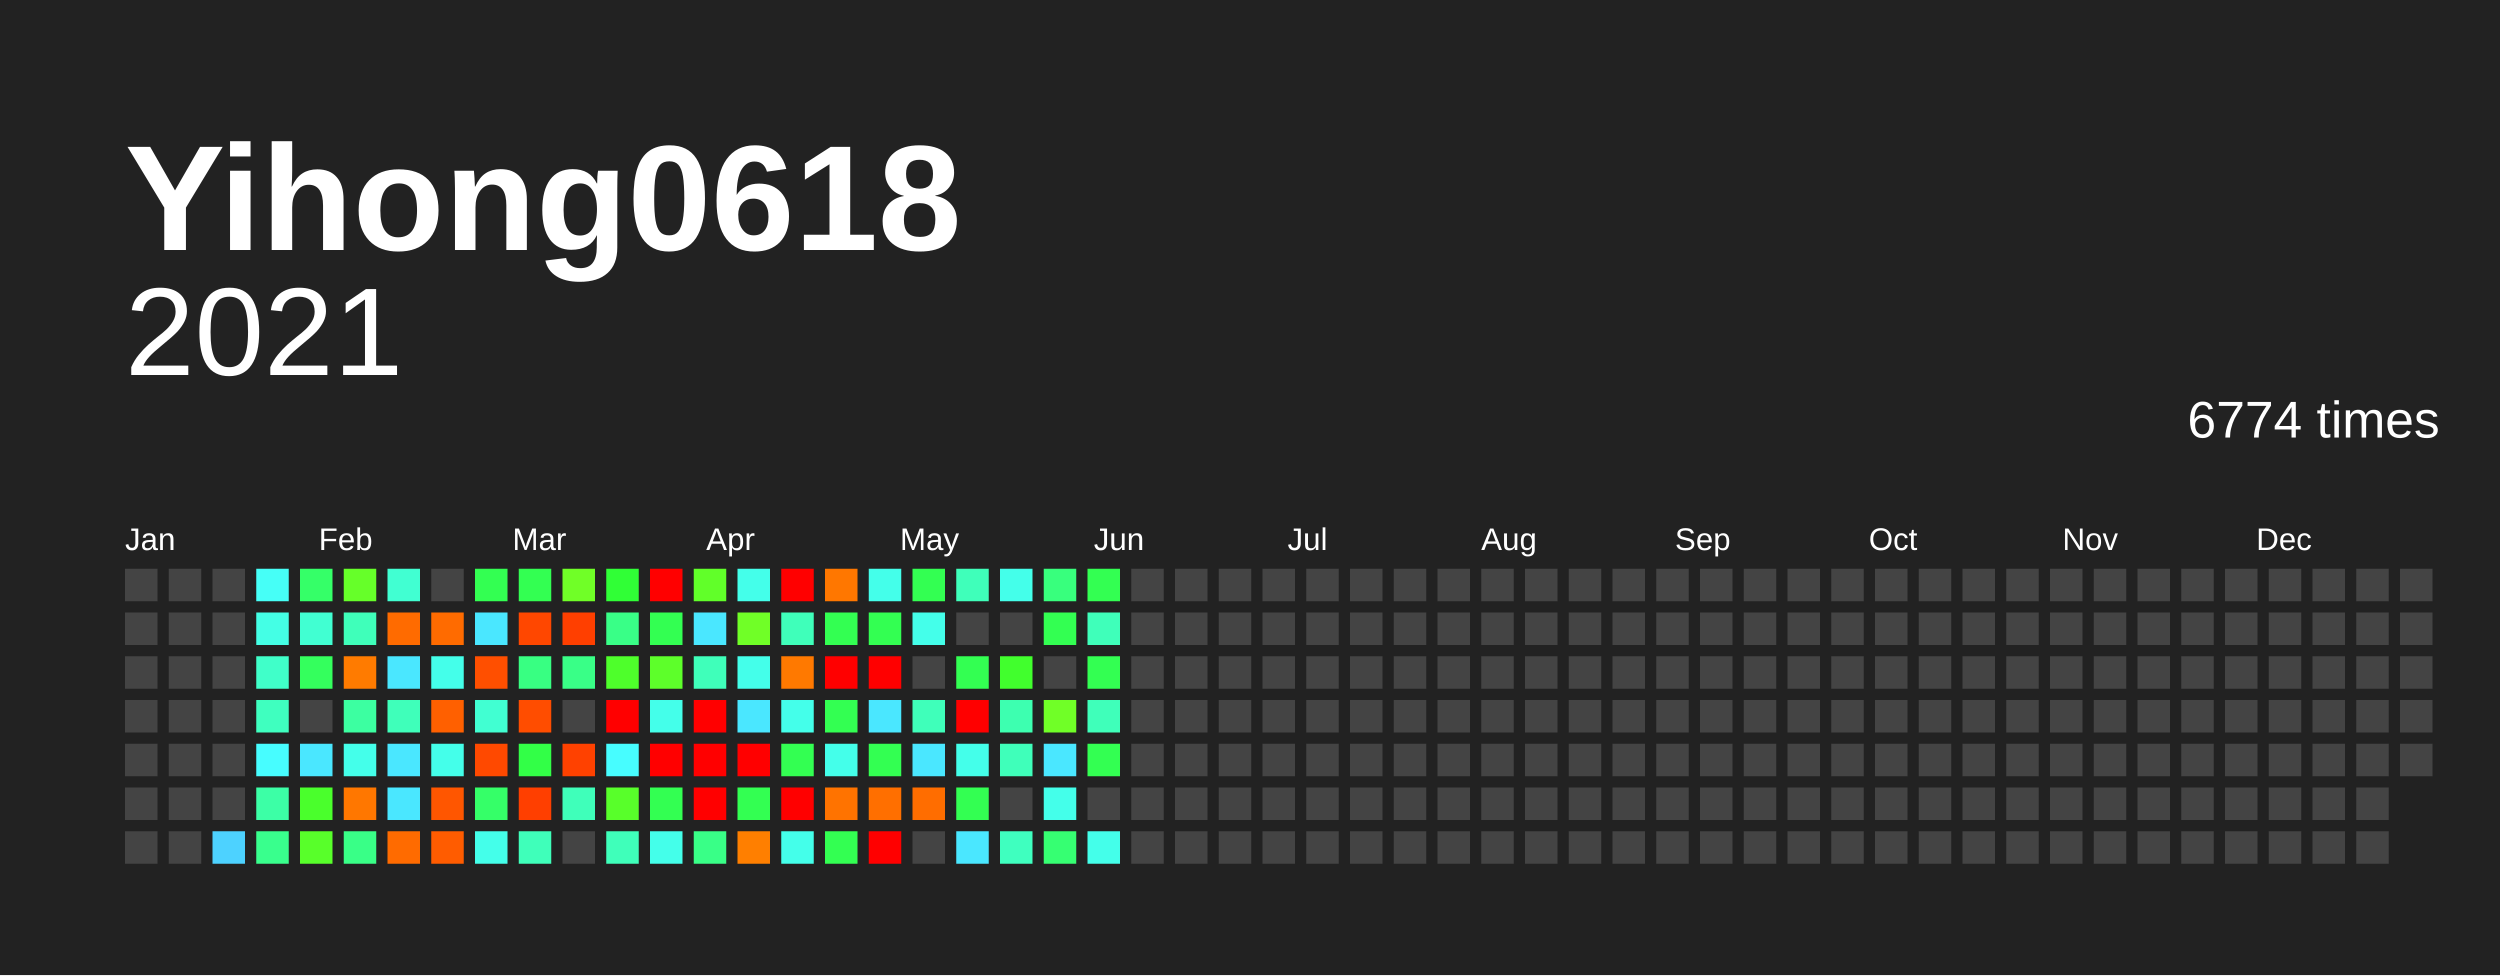
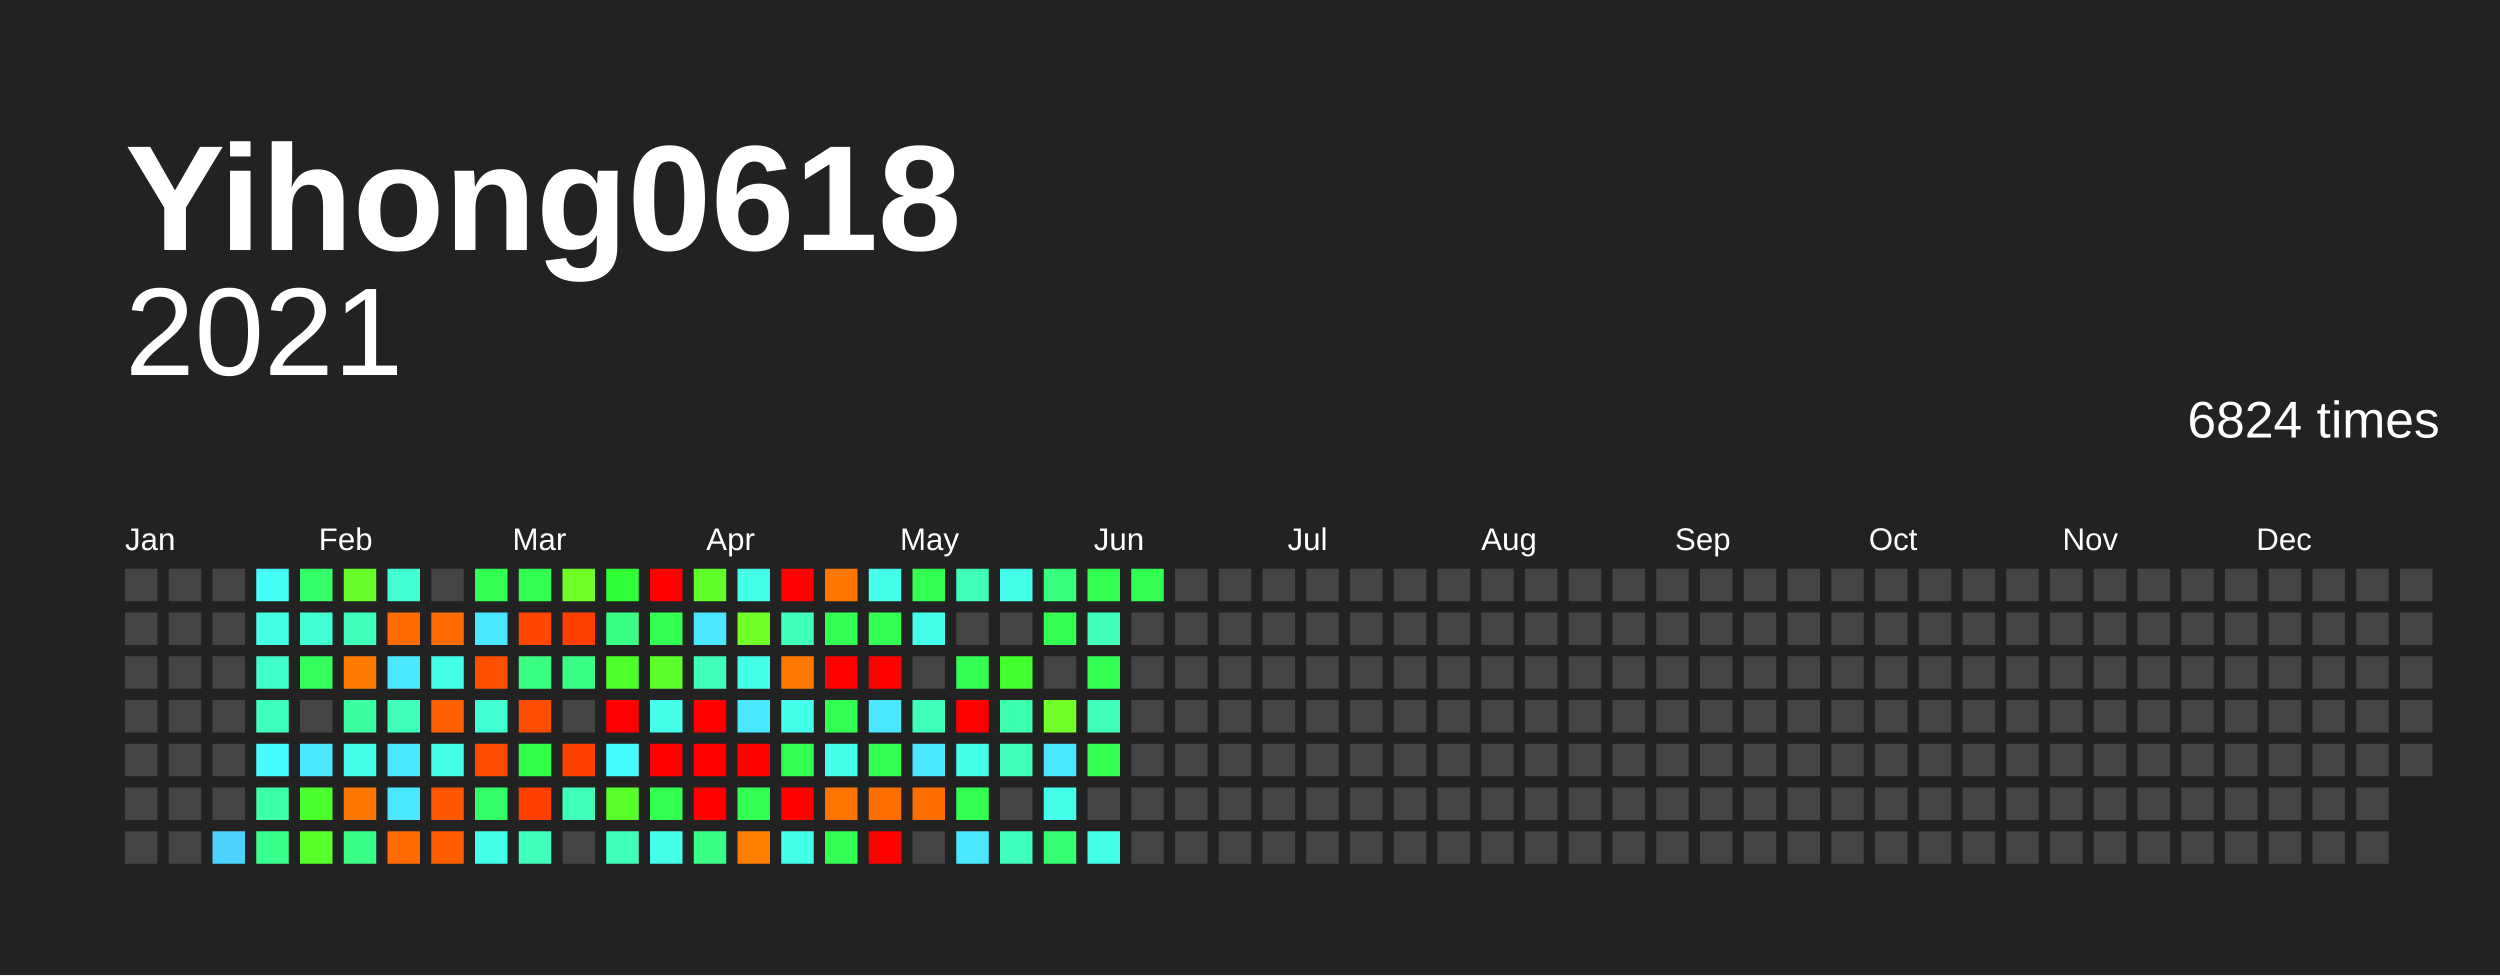
<svg xmlns="http://www.w3.org/2000/svg" baseProfile="full" height="78mm" version="1.1" viewBox="0,0,200,78" width="200mm">
  <defs />
  <rect fill="#222222" height="78" width="200" x="0" y="0" />
  <text fill="#FFFFFF" style="font-size:12px; font-family:Arial; font-weight:bold;" x="10" y="20">Yihong0618</text>
  <text alignment-baseline="hanging" fill="#FFFFFF" style="font-size:10.0px; font-family:Arial;" x="10" y="30">2021</text>
-   <text alignment-baseline="hanging" fill="#FFFFFF" style="font-size:4.125px; font-family:Arial;" x="175" y="35">6774 times</text>
+   <text alignment-baseline="hanging" fill="#FFFFFF" style="font-size:4.125px; font-family:Arial;" x="175" y="35">6824 times</text>
  <text fill="#FFFFFF" style="font-size:2.5px; font-family:Arial" x="10.0" y="44">Jan</text>
  <text fill="#FFFFFF" style="font-size:2.5px; font-family:Arial" x="25.5" y="44">Feb</text>
  <text fill="#FFFFFF" style="font-size:2.5px; font-family:Arial" x="41.0" y="44">Mar</text>
  <text fill="#FFFFFF" style="font-size:2.5px; font-family:Arial" x="56.5" y="44">Apr</text>
  <text fill="#FFFFFF" style="font-size:2.5px; font-family:Arial" x="72.0" y="44">May</text>
  <text fill="#FFFFFF" style="font-size:2.5px; font-family:Arial" x="87.5" y="44">Jun</text>
  <text fill="#FFFFFF" style="font-size:2.5px; font-family:Arial" x="103.0" y="44">Jul</text>
  <text fill="#FFFFFF" style="font-size:2.5px; font-family:Arial" x="118.5" y="44">Aug</text>
  <text fill="#FFFFFF" style="font-size:2.5px; font-family:Arial" x="134.0" y="44">Sep</text>
  <text fill="#FFFFFF" style="font-size:2.5px; font-family:Arial" x="149.5" y="44">Oct</text>
  <text fill="#FFFFFF" style="font-size:2.5px; font-family:Arial" x="165.0" y="44">Nov</text>
  <text fill="#FFFFFF" style="font-size:2.5px; font-family:Arial" x="180.5" y="44">Dec</text>
  <rect fill="#444444" height="2.6" width="2.6" x="10.0" y="45.5" />
  <rect fill="#444444" height="2.6" width="2.6" x="10.0" y="49.0" />
  <rect fill="#444444" height="2.6" width="2.6" x="10.0" y="52.5" />
  <rect fill="#444444" height="2.6" width="2.6" x="10.0" y="56.0" />
  <rect fill="#444444" height="2.6" width="2.6" x="10.0" y="59.5" />
  <rect fill="#444444" height="2.6" width="2.6" x="10.0" y="63.0" />
  <rect fill="#444444" height="2.6" width="2.6" x="10.0" y="66.5" />
  <rect fill="#444444" height="2.6" width="2.6" x="13.5" y="45.5" />
  <rect fill="#444444" height="2.6" width="2.6" x="13.5" y="49.0" />
  <rect fill="#444444" height="2.6" width="2.6" x="13.5" y="52.5" />
  <rect fill="#444444" height="2.6" width="2.6" x="13.5" y="56.0" />
  <rect fill="#444444" height="2.6" width="2.6" x="13.5" y="59.5" />
  <rect fill="#444444" height="2.6" width="2.6" x="13.5" y="63.0" />
  <rect fill="#444444" height="2.6" width="2.6" x="13.5" y="66.5" />
  <rect fill="#444444" height="2.6" width="2.6" x="17.0" y="45.5" />
  <rect fill="#444444" height="2.6" width="2.6" x="17.0" y="49.0" />
  <rect fill="#444444" height="2.6" width="2.6" x="17.0" y="52.5" />
  <rect fill="#444444" height="2.6" width="2.6" x="17.0" y="56.0" />
  <rect fill="#444444" height="2.6" width="2.6" x="17.0" y="59.5" />
  <rect fill="#444444" height="2.6" width="2.6" x="17.0" y="63.0" />
  <rect fill="#4dd2ff" height="2.6" width="2.6" x="17.0" y="66.5" />
  <rect fill="#46fff7" height="2.6" width="2.6" x="20.5" y="45.5" />
  <rect fill="#44ffe5" height="2.6" width="2.6" x="20.5" y="49.0" />
  <rect fill="#40ffc9" height="2.6" width="2.6" x="20.5" y="52.5" />
  <rect fill="#3fffbf" height="2.6" width="2.6" x="20.5" y="56.0" />
  <rect fill="#47fdff" height="2.6" width="2.6" x="20.5" y="59.5" />
  <rect fill="#3cffa6" height="2.6" width="2.6" x="20.5" y="63.0" />
  <rect fill="#39ff8d" height="2.6" width="2.6" x="20.5" y="66.5" />
  <rect fill="#35ff68" height="2.6" width="2.6" x="24.0" y="45.5" />
  <rect fill="#41ffd2" height="2.6" width="2.6" x="24.0" y="49.0" />
  <rect fill="#34ff5d" height="2.6" width="2.6" x="24.0" y="52.5" />
  <rect fill="#444444" height="2.6" width="2.6" x="24.0" y="56.0" />
  <rect fill="#4ae7ff" height="2.6" width="2.6" x="24.0" y="59.5" />
  <rect fill="#4aff2c" height="2.6" width="2.6" x="24.0" y="63.0" />
  <rect fill="#58ff2a" height="2.6" width="2.6" x="24.0" y="66.5" />
  <rect fill="#66ff29" height="2.6" width="2.6" x="27.5" y="45.5" />
  <rect fill="#3fffba" height="2.6" width="2.6" x="27.5" y="49.0" />
  <rect fill="#ff7b00" height="2.6" width="2.6" x="27.5" y="52.5" />
  <rect fill="#3cffa1" height="2.6" width="2.6" x="27.5" y="56.0" />
  <rect fill="#44ffea" height="2.6" width="2.6" x="27.5" y="59.5" />
  <rect fill="#ff7700" height="2.6" width="2.6" x="27.5" y="63.0" />
  <rect fill="#39ff87" height="2.6" width="2.6" x="27.5" y="66.5" />
  <rect fill="#41ffd2" height="2.6" width="2.6" x="31.0" y="45.5" />
  <rect fill="#ff6b00" height="2.6" width="2.6" x="31.0" y="49.0" />
  <rect fill="#4ae7ff" height="2.6" width="2.6" x="31.0" y="52.5" />
  <rect fill="#3fffba" height="2.6" width="2.6" x="31.0" y="56.0" />
  <rect fill="#4ae7ff" height="2.6" width="2.6" x="31.0" y="59.5" />
  <rect fill="#4ae7ff" height="2.6" width="2.6" x="31.0" y="63.0" />
  <rect fill="#ff6b00" height="2.6" width="2.6" x="31.0" y="66.5" />
  <rect fill="#444444" height="2.6" width="2.6" x="34.5" y="45.5" />
  <rect fill="#ff6b00" height="2.6" width="2.6" x="34.5" y="49.0" />
  <rect fill="#44ffea" height="2.6" width="2.6" x="34.5" y="52.5" />
  <rect fill="#ff6000" height="2.6" width="2.6" x="34.5" y="56.0" />
  <rect fill="#44ffea" height="2.6" width="2.6" x="34.5" y="59.5" />
  <rect fill="#ff5600" height="2.6" width="2.6" x="34.5" y="63.0" />
  <rect fill="#ff5c00" height="2.6" width="2.6" x="34.5" y="66.5" />
  <rect fill="#33ff52" height="2.6" width="2.6" x="38.0" y="45.5" />
  <rect fill="#4ae7ff" height="2.6" width="2.6" x="38.0" y="49.0" />
  <rect fill="#ff4f00" height="2.6" width="2.6" x="38.0" y="52.5" />
  <rect fill="#41ffd2" height="2.6" width="2.6" x="38.0" y="56.0" />
  <rect fill="#ff4900" height="2.6" width="2.6" x="38.0" y="59.5" />
  <rect fill="#35ff68" height="2.6" width="2.6" x="38.0" y="63.0" />
  <rect fill="#44ffea" height="2.6" width="2.6" x="38.0" y="66.5" />
  <rect fill="#33ff52" height="2.6" width="2.6" x="41.5" y="45.5" />
  <rect fill="#ff4700" height="2.6" width="2.6" x="41.5" y="49.0" />
  <rect fill="#38ff82" height="2.6" width="2.6" x="41.5" y="52.5" />
  <rect fill="#ff4d00" height="2.6" width="2.6" x="41.5" y="56.0" />
  <rect fill="#32ff47" height="2.6" width="2.6" x="41.5" y="59.5" />
  <rect fill="#ff3f00" height="2.6" width="2.6" x="41.5" y="63.0" />
  <rect fill="#3fffba" height="2.6" width="2.6" x="41.5" y="66.5" />
  <rect fill="#70ff27" height="2.6" width="2.6" x="45.0" y="45.5" />
  <rect fill="#ff3f00" height="2.6" width="2.6" x="45.0" y="49.0" />
  <rect fill="#39ff87" height="2.6" width="2.6" x="45.0" y="52.5" />
  <rect fill="#444444" height="2.6" width="2.6" x="45.0" y="56.0" />
  <rect fill="#ff4100" height="2.6" width="2.6" x="45.0" y="59.5" />
  <rect fill="#3fffba" height="2.6" width="2.6" x="45.0" y="63.0" />
  <rect fill="#444444" height="2.6" width="2.6" x="45.0" y="66.5" />
  <rect fill="#30ff36" height="2.6" width="2.6" x="48.5" y="45.5" />
  <rect fill="#39ff87" height="2.6" width="2.6" x="48.5" y="49.0" />
  <rect fill="#4eff2b" height="2.6" width="2.6" x="48.5" y="52.5" />
  <rect fill="red" height="2.6" width="2.6" x="48.5" y="56.0" />
  <rect fill="#47fdff" height="2.6" width="2.6" x="48.5" y="59.5" />
  <rect fill="#58ff2a" height="2.6" width="2.6" x="48.5" y="63.0" />
  <rect fill="#3fffba" height="2.6" width="2.6" x="48.5" y="66.5" />
  <rect fill="red" height="2.6" width="2.6" x="52.0" y="45.5" />
  <rect fill="#33ff52" height="2.6" width="2.6" x="52.0" y="49.0" />
  <rect fill="#5dff2a" height="2.6" width="2.6" x="52.0" y="52.5" />
  <rect fill="#44ffea" height="2.6" width="2.6" x="52.0" y="56.0" />
  <rect fill="red" height="2.6" width="2.6" x="52.0" y="59.5" />
  <rect fill="#33ff52" height="2.6" width="2.6" x="52.0" y="63.0" />
  <rect fill="#44ffea" height="2.6" width="2.6" x="52.0" y="66.5" />
  <rect fill="#61ff29" height="2.6" width="2.6" x="55.5" y="45.5" />
  <rect fill="#4ae7ff" height="2.6" width="2.6" x="55.5" y="49.0" />
  <rect fill="#3fffba" height="2.6" width="2.6" x="55.5" y="52.5" />
  <rect fill="red" height="2.6" width="2.6" x="55.5" y="56.0" />
  <rect fill="red" height="2.6" width="2.6" x="55.5" y="59.5" />
  <rect fill="red" height="2.6" width="2.6" x="55.5" y="63.0" />
  <rect fill="#39ff87" height="2.6" width="2.6" x="55.5" y="66.5" />
  <rect fill="#44ffea" height="2.6" width="2.6" x="59.0" y="45.5" />
  <rect fill="#70ff27" height="2.6" width="2.6" x="59.0" y="49.0" />
  <rect fill="#44ffea" height="2.6" width="2.6" x="59.0" y="52.5" />
  <rect fill="#4ae7ff" height="2.6" width="2.6" x="59.0" y="56.0" />
  <rect fill="red" height="2.6" width="2.6" x="59.0" y="59.5" />
  <rect fill="#33ff52" height="2.6" width="2.6" x="59.0" y="63.0" />
  <rect fill="#ff7f00" height="2.6" width="2.6" x="59.0" y="66.5" />
  <rect fill="red" height="2.6" width="2.6" x="62.5" y="45.5" />
  <rect fill="#3fffba" height="2.6" width="2.6" x="62.5" y="49.0" />
  <rect fill="#ff7900" height="2.6" width="2.6" x="62.5" y="52.5" />
  <rect fill="#44ffea" height="2.6" width="2.6" x="62.5" y="56.0" />
  <rect fill="#33ff52" height="2.6" width="2.6" x="62.5" y="59.5" />
  <rect fill="red" height="2.6" width="2.6" x="62.5" y="63.0" />
  <rect fill="#44ffea" height="2.6" width="2.6" x="62.5" y="66.5" />
  <rect fill="#ff7700" height="2.6" width="2.6" x="66.0" y="45.5" />
  <rect fill="#33ff52" height="2.6" width="2.6" x="66.0" y="49.0" />
  <rect fill="red" height="2.6" width="2.6" x="66.0" y="52.5" />
  <rect fill="#33ff52" height="2.6" width="2.6" x="66.0" y="56.0" />
  <rect fill="#44ffea" height="2.6" width="2.6" x="66.0" y="59.5" />
  <rect fill="#ff7300" height="2.6" width="2.6" x="66.0" y="63.0" />
  <rect fill="#33ff52" height="2.6" width="2.6" x="66.0" y="66.5" />
  <rect fill="#44ffea" height="2.6" width="2.6" x="69.5" y="45.5" />
  <rect fill="#33ff52" height="2.6" width="2.6" x="69.5" y="49.0" />
  <rect fill="red" height="2.6" width="2.6" x="69.5" y="52.5" />
  <rect fill="#4ae7ff" height="2.6" width="2.6" x="69.5" y="56.0" />
  <rect fill="#33ff52" height="2.6" width="2.6" x="69.5" y="59.5" />
  <rect fill="#ff6f00" height="2.6" width="2.6" x="69.5" y="63.0" />
  <rect fill="red" height="2.6" width="2.6" x="69.5" y="66.5" />
  <rect fill="#33ff52" height="2.6" width="2.6" x="73.0" y="45.5" />
  <rect fill="#44ffea" height="2.6" width="2.6" x="73.0" y="49.0" />
  <rect fill="#444444" height="2.6" width="2.6" x="73.0" y="52.5" />
  <rect fill="#3fffba" height="2.6" width="2.6" x="73.0" y="56.0" />
  <rect fill="#4ae7ff" height="2.6" width="2.6" x="73.0" y="59.5" />
  <rect fill="#ff6d00" height="2.6" width="2.6" x="73.0" y="63.0" />
  <rect fill="#444444" height="2.6" width="2.6" x="73.0" y="66.5" />
  <rect fill="#3fffba" height="2.6" width="2.6" x="76.5" y="45.5" />
  <rect fill="#444444" height="2.6" width="2.6" x="76.5" y="49.0" />
  <rect fill="#33ff52" height="2.6" width="2.6" x="76.5" y="52.5" />
  <rect fill="red" height="2.6" width="2.6" x="76.5" y="56.0" />
  <rect fill="#44ffea" height="2.6" width="2.6" x="76.5" y="59.5" />
  <rect fill="#33ff52" height="2.6" width="2.6" x="76.5" y="63.0" />
  <rect fill="#4ae7ff" height="2.6" width="2.6" x="76.5" y="66.5" />
  <rect fill="#44ffea" height="2.6" width="2.6" x="80.0" y="45.5" />
  <rect fill="#444444" height="2.6" width="2.6" x="80.0" y="49.0" />
  <rect fill="#41ff2d" height="2.6" width="2.6" x="80.0" y="52.5" />
  <rect fill="#3dffb0" height="2.6" width="2.6" x="80.0" y="56.0" />
  <rect fill="#3fffba" height="2.6" width="2.6" x="80.0" y="59.5" />
  <rect fill="#444444" height="2.6" width="2.6" x="80.0" y="63.0" />
  <rect fill="#3fffbf" height="2.6" width="2.6" x="80.0" y="66.5" />
  <rect fill="#38ff7d" height="2.6" width="2.6" x="83.5" y="45.5" />
  <rect fill="#33ff52" height="2.6" width="2.6" x="83.5" y="49.0" />
  <rect fill="#444444" height="2.6" width="2.6" x="83.5" y="52.5" />
  <rect fill="#70ff27" height="2.6" width="2.6" x="83.5" y="56.0" />
  <rect fill="#4ae7ff" height="2.6" width="2.6" x="83.5" y="59.5" />
  <rect fill="#44ffea" height="2.6" width="2.6" x="83.5" y="63.0" />
  <rect fill="#36ff72" height="2.6" width="2.6" x="83.5" y="66.5" />
  <rect fill="#33ff52" height="2.6" width="2.6" x="87.0" y="45.5" />
  <rect fill="#3fffba" height="2.6" width="2.6" x="87.0" y="49.0" />
  <rect fill="#33ff52" height="2.6" width="2.6" x="87.0" y="52.5" />
  <rect fill="#3fffba" height="2.6" width="2.6" x="87.0" y="56.0" />
  <rect fill="#33ff52" height="2.6" width="2.6" x="87.0" y="59.5" />
  <rect fill="#444444" height="2.6" width="2.6" x="87.0" y="63.0" />
  <rect fill="#44ffea" height="2.6" width="2.6" x="87.0" y="66.5" />
-   <rect fill="#444444" height="2.6" width="2.6" x="90.5" y="45.5" />
+   <rect fill="#33ff52" height="2.6" width="2.6" x="90.5" y="45.5" />
  <rect fill="#444444" height="2.6" width="2.6" x="90.5" y="49.0" />
  <rect fill="#444444" height="2.6" width="2.6" x="90.5" y="52.5" />
  <rect fill="#444444" height="2.6" width="2.6" x="90.5" y="56.0" />
  <rect fill="#444444" height="2.6" width="2.6" x="90.5" y="59.5" />
  <rect fill="#444444" height="2.6" width="2.6" x="90.5" y="63.0" />
  <rect fill="#444444" height="2.6" width="2.6" x="90.5" y="66.5" />
  <rect fill="#444444" height="2.6" width="2.6" x="94.0" y="45.5" />
  <rect fill="#444444" height="2.6" width="2.6" x="94.0" y="49.0" />
  <rect fill="#444444" height="2.6" width="2.6" x="94.0" y="52.5" />
  <rect fill="#444444" height="2.6" width="2.6" x="94.0" y="56.0" />
  <rect fill="#444444" height="2.6" width="2.6" x="94.0" y="59.5" />
  <rect fill="#444444" height="2.6" width="2.6" x="94.0" y="63.0" />
  <rect fill="#444444" height="2.6" width="2.6" x="94.0" y="66.5" />
  <rect fill="#444444" height="2.6" width="2.6" x="97.5" y="45.5" />
  <rect fill="#444444" height="2.6" width="2.6" x="97.5" y="49.0" />
  <rect fill="#444444" height="2.6" width="2.6" x="97.5" y="52.5" />
  <rect fill="#444444" height="2.6" width="2.6" x="97.5" y="56.0" />
  <rect fill="#444444" height="2.6" width="2.6" x="97.5" y="59.5" />
  <rect fill="#444444" height="2.6" width="2.6" x="97.5" y="63.0" />
  <rect fill="#444444" height="2.6" width="2.6" x="97.5" y="66.5" />
  <rect fill="#444444" height="2.6" width="2.6" x="101.0" y="45.5" />
  <rect fill="#444444" height="2.6" width="2.6" x="101.0" y="49.0" />
  <rect fill="#444444" height="2.6" width="2.6" x="101.0" y="52.5" />
  <rect fill="#444444" height="2.6" width="2.6" x="101.0" y="56.0" />
  <rect fill="#444444" height="2.6" width="2.6" x="101.0" y="59.5" />
  <rect fill="#444444" height="2.6" width="2.6" x="101.0" y="63.0" />
  <rect fill="#444444" height="2.6" width="2.6" x="101.0" y="66.5" />
  <rect fill="#444444" height="2.6" width="2.6" x="104.5" y="45.5" />
  <rect fill="#444444" height="2.6" width="2.6" x="104.5" y="49.0" />
  <rect fill="#444444" height="2.6" width="2.6" x="104.5" y="52.5" />
  <rect fill="#444444" height="2.6" width="2.6" x="104.5" y="56.0" />
  <rect fill="#444444" height="2.6" width="2.6" x="104.5" y="59.5" />
  <rect fill="#444444" height="2.6" width="2.6" x="104.5" y="63.0" />
  <rect fill="#444444" height="2.6" width="2.6" x="104.5" y="66.5" />
  <rect fill="#444444" height="2.6" width="2.6" x="108.0" y="45.5" />
  <rect fill="#444444" height="2.6" width="2.6" x="108.0" y="49.0" />
  <rect fill="#444444" height="2.6" width="2.6" x="108.0" y="52.5" />
  <rect fill="#444444" height="2.6" width="2.6" x="108.0" y="56.0" />
  <rect fill="#444444" height="2.6" width="2.6" x="108.0" y="59.5" />
  <rect fill="#444444" height="2.6" width="2.6" x="108.0" y="63.0" />
  <rect fill="#444444" height="2.6" width="2.6" x="108.0" y="66.5" />
  <rect fill="#444444" height="2.6" width="2.6" x="111.5" y="45.5" />
  <rect fill="#444444" height="2.6" width="2.6" x="111.5" y="49.0" />
  <rect fill="#444444" height="2.6" width="2.6" x="111.5" y="52.5" />
  <rect fill="#444444" height="2.6" width="2.6" x="111.5" y="56.0" />
  <rect fill="#444444" height="2.6" width="2.6" x="111.5" y="59.5" />
  <rect fill="#444444" height="2.6" width="2.6" x="111.5" y="63.0" />
  <rect fill="#444444" height="2.6" width="2.6" x="111.5" y="66.5" />
  <rect fill="#444444" height="2.6" width="2.6" x="115.0" y="45.5" />
  <rect fill="#444444" height="2.6" width="2.6" x="115.0" y="49.0" />
  <rect fill="#444444" height="2.6" width="2.6" x="115.0" y="52.5" />
  <rect fill="#444444" height="2.6" width="2.6" x="115.0" y="56.0" />
  <rect fill="#444444" height="2.6" width="2.6" x="115.0" y="59.5" />
  <rect fill="#444444" height="2.6" width="2.6" x="115.0" y="63.0" />
  <rect fill="#444444" height="2.6" width="2.6" x="115.0" y="66.5" />
  <rect fill="#444444" height="2.6" width="2.6" x="118.5" y="45.5" />
  <rect fill="#444444" height="2.6" width="2.6" x="118.5" y="49.0" />
  <rect fill="#444444" height="2.6" width="2.6" x="118.5" y="52.5" />
  <rect fill="#444444" height="2.6" width="2.6" x="118.5" y="56.0" />
  <rect fill="#444444" height="2.6" width="2.6" x="118.5" y="59.5" />
  <rect fill="#444444" height="2.6" width="2.6" x="118.5" y="63.0" />
  <rect fill="#444444" height="2.6" width="2.6" x="118.5" y="66.5" />
  <rect fill="#444444" height="2.6" width="2.6" x="122.0" y="45.5" />
  <rect fill="#444444" height="2.6" width="2.6" x="122.0" y="49.0" />
  <rect fill="#444444" height="2.6" width="2.6" x="122.0" y="52.5" />
  <rect fill="#444444" height="2.6" width="2.6" x="122.0" y="56.0" />
  <rect fill="#444444" height="2.6" width="2.6" x="122.0" y="59.5" />
  <rect fill="#444444" height="2.6" width="2.6" x="122.0" y="63.0" />
  <rect fill="#444444" height="2.6" width="2.6" x="122.0" y="66.5" />
  <rect fill="#444444" height="2.6" width="2.6" x="125.5" y="45.5" />
  <rect fill="#444444" height="2.6" width="2.6" x="125.5" y="49.0" />
  <rect fill="#444444" height="2.6" width="2.6" x="125.5" y="52.5" />
  <rect fill="#444444" height="2.6" width="2.6" x="125.5" y="56.0" />
  <rect fill="#444444" height="2.6" width="2.6" x="125.5" y="59.5" />
  <rect fill="#444444" height="2.6" width="2.6" x="125.5" y="63.0" />
  <rect fill="#444444" height="2.6" width="2.6" x="125.5" y="66.5" />
  <rect fill="#444444" height="2.6" width="2.6" x="129.0" y="45.5" />
  <rect fill="#444444" height="2.6" width="2.6" x="129.0" y="49.0" />
  <rect fill="#444444" height="2.6" width="2.6" x="129.0" y="52.5" />
  <rect fill="#444444" height="2.6" width="2.6" x="129.0" y="56.0" />
  <rect fill="#444444" height="2.6" width="2.6" x="129.0" y="59.5" />
  <rect fill="#444444" height="2.6" width="2.6" x="129.0" y="63.0" />
  <rect fill="#444444" height="2.6" width="2.6" x="129.0" y="66.5" />
  <rect fill="#444444" height="2.6" width="2.6" x="132.5" y="45.5" />
  <rect fill="#444444" height="2.6" width="2.6" x="132.5" y="49.0" />
  <rect fill="#444444" height="2.6" width="2.6" x="132.5" y="52.5" />
  <rect fill="#444444" height="2.6" width="2.6" x="132.5" y="56.0" />
  <rect fill="#444444" height="2.6" width="2.6" x="132.5" y="59.5" />
  <rect fill="#444444" height="2.6" width="2.6" x="132.5" y="63.0" />
  <rect fill="#444444" height="2.6" width="2.6" x="132.5" y="66.5" />
  <rect fill="#444444" height="2.6" width="2.6" x="136.0" y="45.5" />
  <rect fill="#444444" height="2.6" width="2.6" x="136.0" y="49.0" />
  <rect fill="#444444" height="2.6" width="2.6" x="136.0" y="52.5" />
  <rect fill="#444444" height="2.6" width="2.6" x="136.0" y="56.0" />
  <rect fill="#444444" height="2.6" width="2.6" x="136.0" y="59.5" />
  <rect fill="#444444" height="2.6" width="2.6" x="136.0" y="63.0" />
  <rect fill="#444444" height="2.6" width="2.6" x="136.0" y="66.5" />
  <rect fill="#444444" height="2.6" width="2.6" x="139.5" y="45.5" />
  <rect fill="#444444" height="2.6" width="2.6" x="139.5" y="49.0" />
  <rect fill="#444444" height="2.6" width="2.6" x="139.5" y="52.5" />
  <rect fill="#444444" height="2.6" width="2.6" x="139.5" y="56.0" />
  <rect fill="#444444" height="2.6" width="2.6" x="139.5" y="59.5" />
  <rect fill="#444444" height="2.6" width="2.6" x="139.5" y="63.0" />
  <rect fill="#444444" height="2.6" width="2.6" x="139.5" y="66.5" />
  <rect fill="#444444" height="2.6" width="2.6" x="143.0" y="45.5" />
  <rect fill="#444444" height="2.6" width="2.6" x="143.0" y="49.0" />
  <rect fill="#444444" height="2.6" width="2.6" x="143.0" y="52.5" />
  <rect fill="#444444" height="2.6" width="2.6" x="143.0" y="56.0" />
  <rect fill="#444444" height="2.6" width="2.6" x="143.0" y="59.5" />
  <rect fill="#444444" height="2.6" width="2.6" x="143.0" y="63.0" />
  <rect fill="#444444" height="2.6" width="2.6" x="143.0" y="66.5" />
  <rect fill="#444444" height="2.6" width="2.6" x="146.5" y="45.5" />
  <rect fill="#444444" height="2.6" width="2.6" x="146.5" y="49.0" />
  <rect fill="#444444" height="2.6" width="2.6" x="146.5" y="52.5" />
  <rect fill="#444444" height="2.6" width="2.6" x="146.5" y="56.0" />
  <rect fill="#444444" height="2.6" width="2.6" x="146.5" y="59.5" />
  <rect fill="#444444" height="2.6" width="2.6" x="146.5" y="63.0" />
  <rect fill="#444444" height="2.6" width="2.6" x="146.5" y="66.5" />
  <rect fill="#444444" height="2.6" width="2.6" x="150.0" y="45.5" />
  <rect fill="#444444" height="2.6" width="2.6" x="150.0" y="49.0" />
  <rect fill="#444444" height="2.6" width="2.6" x="150.0" y="52.5" />
  <rect fill="#444444" height="2.6" width="2.6" x="150.0" y="56.0" />
  <rect fill="#444444" height="2.6" width="2.6" x="150.0" y="59.5" />
  <rect fill="#444444" height="2.6" width="2.6" x="150.0" y="63.0" />
  <rect fill="#444444" height="2.6" width="2.6" x="150.0" y="66.5" />
  <rect fill="#444444" height="2.6" width="2.6" x="153.5" y="45.5" />
  <rect fill="#444444" height="2.6" width="2.6" x="153.5" y="49.0" />
  <rect fill="#444444" height="2.6" width="2.6" x="153.5" y="52.5" />
  <rect fill="#444444" height="2.6" width="2.6" x="153.5" y="56.0" />
  <rect fill="#444444" height="2.6" width="2.6" x="153.5" y="59.5" />
  <rect fill="#444444" height="2.6" width="2.6" x="153.5" y="63.0" />
  <rect fill="#444444" height="2.6" width="2.6" x="153.5" y="66.5" />
  <rect fill="#444444" height="2.6" width="2.6" x="157.0" y="45.5" />
  <rect fill="#444444" height="2.6" width="2.6" x="157.0" y="49.0" />
  <rect fill="#444444" height="2.6" width="2.6" x="157.0" y="52.5" />
  <rect fill="#444444" height="2.6" width="2.6" x="157.0" y="56.0" />
  <rect fill="#444444" height="2.6" width="2.6" x="157.0" y="59.5" />
  <rect fill="#444444" height="2.6" width="2.6" x="157.0" y="63.0" />
  <rect fill="#444444" height="2.6" width="2.6" x="157.0" y="66.5" />
  <rect fill="#444444" height="2.6" width="2.6" x="160.5" y="45.5" />
  <rect fill="#444444" height="2.6" width="2.6" x="160.5" y="49.0" />
  <rect fill="#444444" height="2.6" width="2.6" x="160.5" y="52.5" />
  <rect fill="#444444" height="2.6" width="2.6" x="160.5" y="56.0" />
  <rect fill="#444444" height="2.6" width="2.6" x="160.5" y="59.5" />
  <rect fill="#444444" height="2.6" width="2.6" x="160.5" y="63.0" />
  <rect fill="#444444" height="2.6" width="2.6" x="160.5" y="66.5" />
  <rect fill="#444444" height="2.6" width="2.6" x="164.0" y="45.5" />
  <rect fill="#444444" height="2.6" width="2.6" x="164.0" y="49.0" />
  <rect fill="#444444" height="2.6" width="2.6" x="164.0" y="52.5" />
  <rect fill="#444444" height="2.6" width="2.6" x="164.0" y="56.0" />
  <rect fill="#444444" height="2.6" width="2.6" x="164.0" y="59.5" />
  <rect fill="#444444" height="2.6" width="2.6" x="164.0" y="63.0" />
  <rect fill="#444444" height="2.6" width="2.6" x="164.0" y="66.5" />
  <rect fill="#444444" height="2.6" width="2.6" x="167.5" y="45.5" />
  <rect fill="#444444" height="2.6" width="2.6" x="167.5" y="49.0" />
  <rect fill="#444444" height="2.6" width="2.6" x="167.5" y="52.5" />
  <rect fill="#444444" height="2.6" width="2.6" x="167.5" y="56.0" />
  <rect fill="#444444" height="2.6" width="2.6" x="167.5" y="59.5" />
  <rect fill="#444444" height="2.6" width="2.6" x="167.5" y="63.0" />
  <rect fill="#444444" height="2.6" width="2.6" x="167.5" y="66.5" />
  <rect fill="#444444" height="2.6" width="2.6" x="171.0" y="45.5" />
  <rect fill="#444444" height="2.6" width="2.6" x="171.0" y="49.0" />
  <rect fill="#444444" height="2.6" width="2.6" x="171.0" y="52.5" />
  <rect fill="#444444" height="2.6" width="2.6" x="171.0" y="56.0" />
  <rect fill="#444444" height="2.6" width="2.6" x="171.0" y="59.5" />
  <rect fill="#444444" height="2.6" width="2.6" x="171.0" y="63.0" />
  <rect fill="#444444" height="2.6" width="2.6" x="171.0" y="66.5" />
  <rect fill="#444444" height="2.6" width="2.6" x="174.5" y="45.5" />
  <rect fill="#444444" height="2.6" width="2.6" x="174.5" y="49.0" />
  <rect fill="#444444" height="2.6" width="2.6" x="174.5" y="52.5" />
  <rect fill="#444444" height="2.6" width="2.6" x="174.5" y="56.0" />
  <rect fill="#444444" height="2.6" width="2.6" x="174.5" y="59.5" />
  <rect fill="#444444" height="2.6" width="2.6" x="174.5" y="63.0" />
  <rect fill="#444444" height="2.6" width="2.6" x="174.5" y="66.5" />
  <rect fill="#444444" height="2.6" width="2.6" x="178.0" y="45.5" />
  <rect fill="#444444" height="2.6" width="2.6" x="178.0" y="49.0" />
  <rect fill="#444444" height="2.6" width="2.6" x="178.0" y="52.5" />
  <rect fill="#444444" height="2.6" width="2.6" x="178.0" y="56.0" />
  <rect fill="#444444" height="2.6" width="2.6" x="178.0" y="59.5" />
  <rect fill="#444444" height="2.6" width="2.6" x="178.0" y="63.0" />
  <rect fill="#444444" height="2.6" width="2.6" x="178.0" y="66.5" />
  <rect fill="#444444" height="2.6" width="2.6" x="181.5" y="45.5" />
  <rect fill="#444444" height="2.6" width="2.6" x="181.5" y="49.0" />
  <rect fill="#444444" height="2.6" width="2.6" x="181.5" y="52.5" />
  <rect fill="#444444" height="2.6" width="2.6" x="181.5" y="56.0" />
  <rect fill="#444444" height="2.6" width="2.6" x="181.5" y="59.5" />
  <rect fill="#444444" height="2.6" width="2.6" x="181.5" y="63.0" />
  <rect fill="#444444" height="2.6" width="2.6" x="181.5" y="66.5" />
  <rect fill="#444444" height="2.6" width="2.6" x="185.0" y="45.5" />
  <rect fill="#444444" height="2.6" width="2.6" x="185.0" y="49.0" />
  <rect fill="#444444" height="2.6" width="2.6" x="185.0" y="52.5" />
  <rect fill="#444444" height="2.6" width="2.6" x="185.0" y="56.0" />
  <rect fill="#444444" height="2.6" width="2.6" x="185.0" y="59.5" />
  <rect fill="#444444" height="2.6" width="2.6" x="185.0" y="63.0" />
  <rect fill="#444444" height="2.6" width="2.6" x="185.0" y="66.5" />
  <rect fill="#444444" height="2.6" width="2.6" x="188.5" y="45.5" />
  <rect fill="#444444" height="2.6" width="2.6" x="188.5" y="49.0" />
  <rect fill="#444444" height="2.6" width="2.6" x="188.5" y="52.5" />
  <rect fill="#444444" height="2.6" width="2.6" x="188.5" y="56.0" />
  <rect fill="#444444" height="2.6" width="2.6" x="188.5" y="59.5" />
  <rect fill="#444444" height="2.6" width="2.6" x="188.5" y="63.0" />
  <rect fill="#444444" height="2.6" width="2.6" x="188.5" y="66.5" />
  <rect fill="#444444" height="2.6" width="2.6" x="192.0" y="45.5" />
  <rect fill="#444444" height="2.6" width="2.6" x="192.0" y="49.0" />
  <rect fill="#444444" height="2.6" width="2.6" x="192.0" y="52.5" />
  <rect fill="#444444" height="2.6" width="2.6" x="192.0" y="56.0" />
  <rect fill="#444444" height="2.6" width="2.6" x="192.0" y="59.5" />
</svg>
